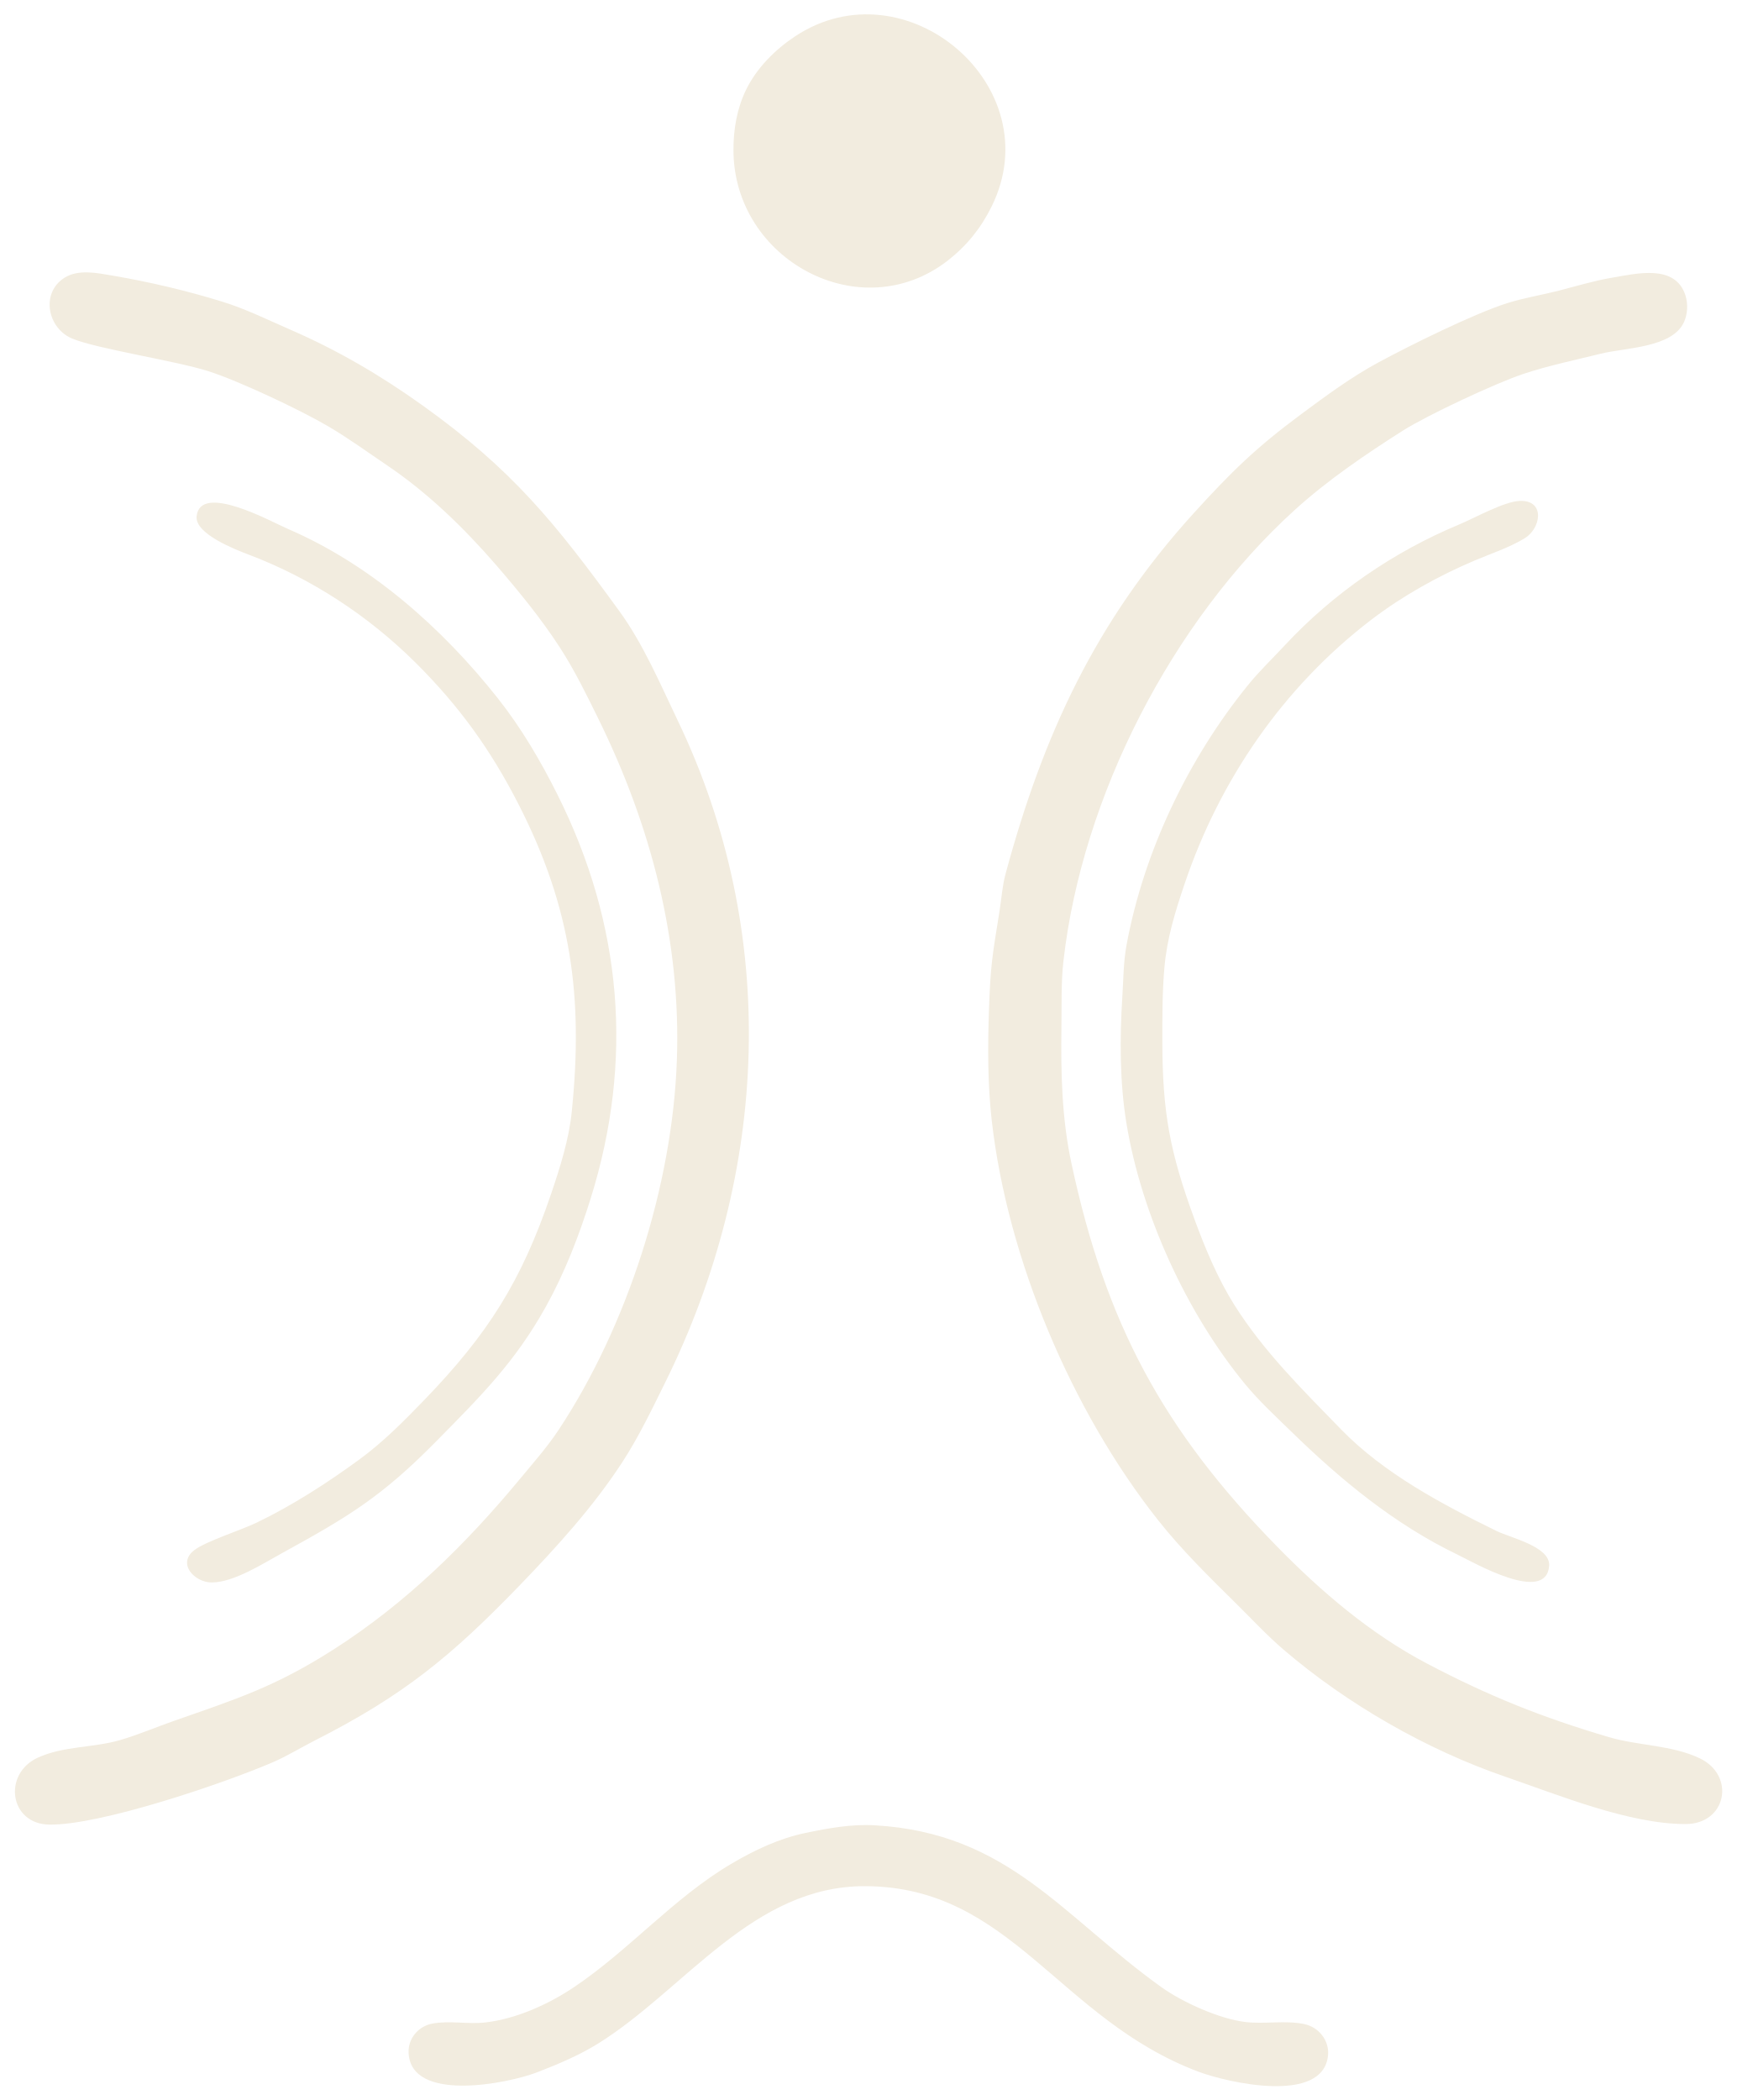
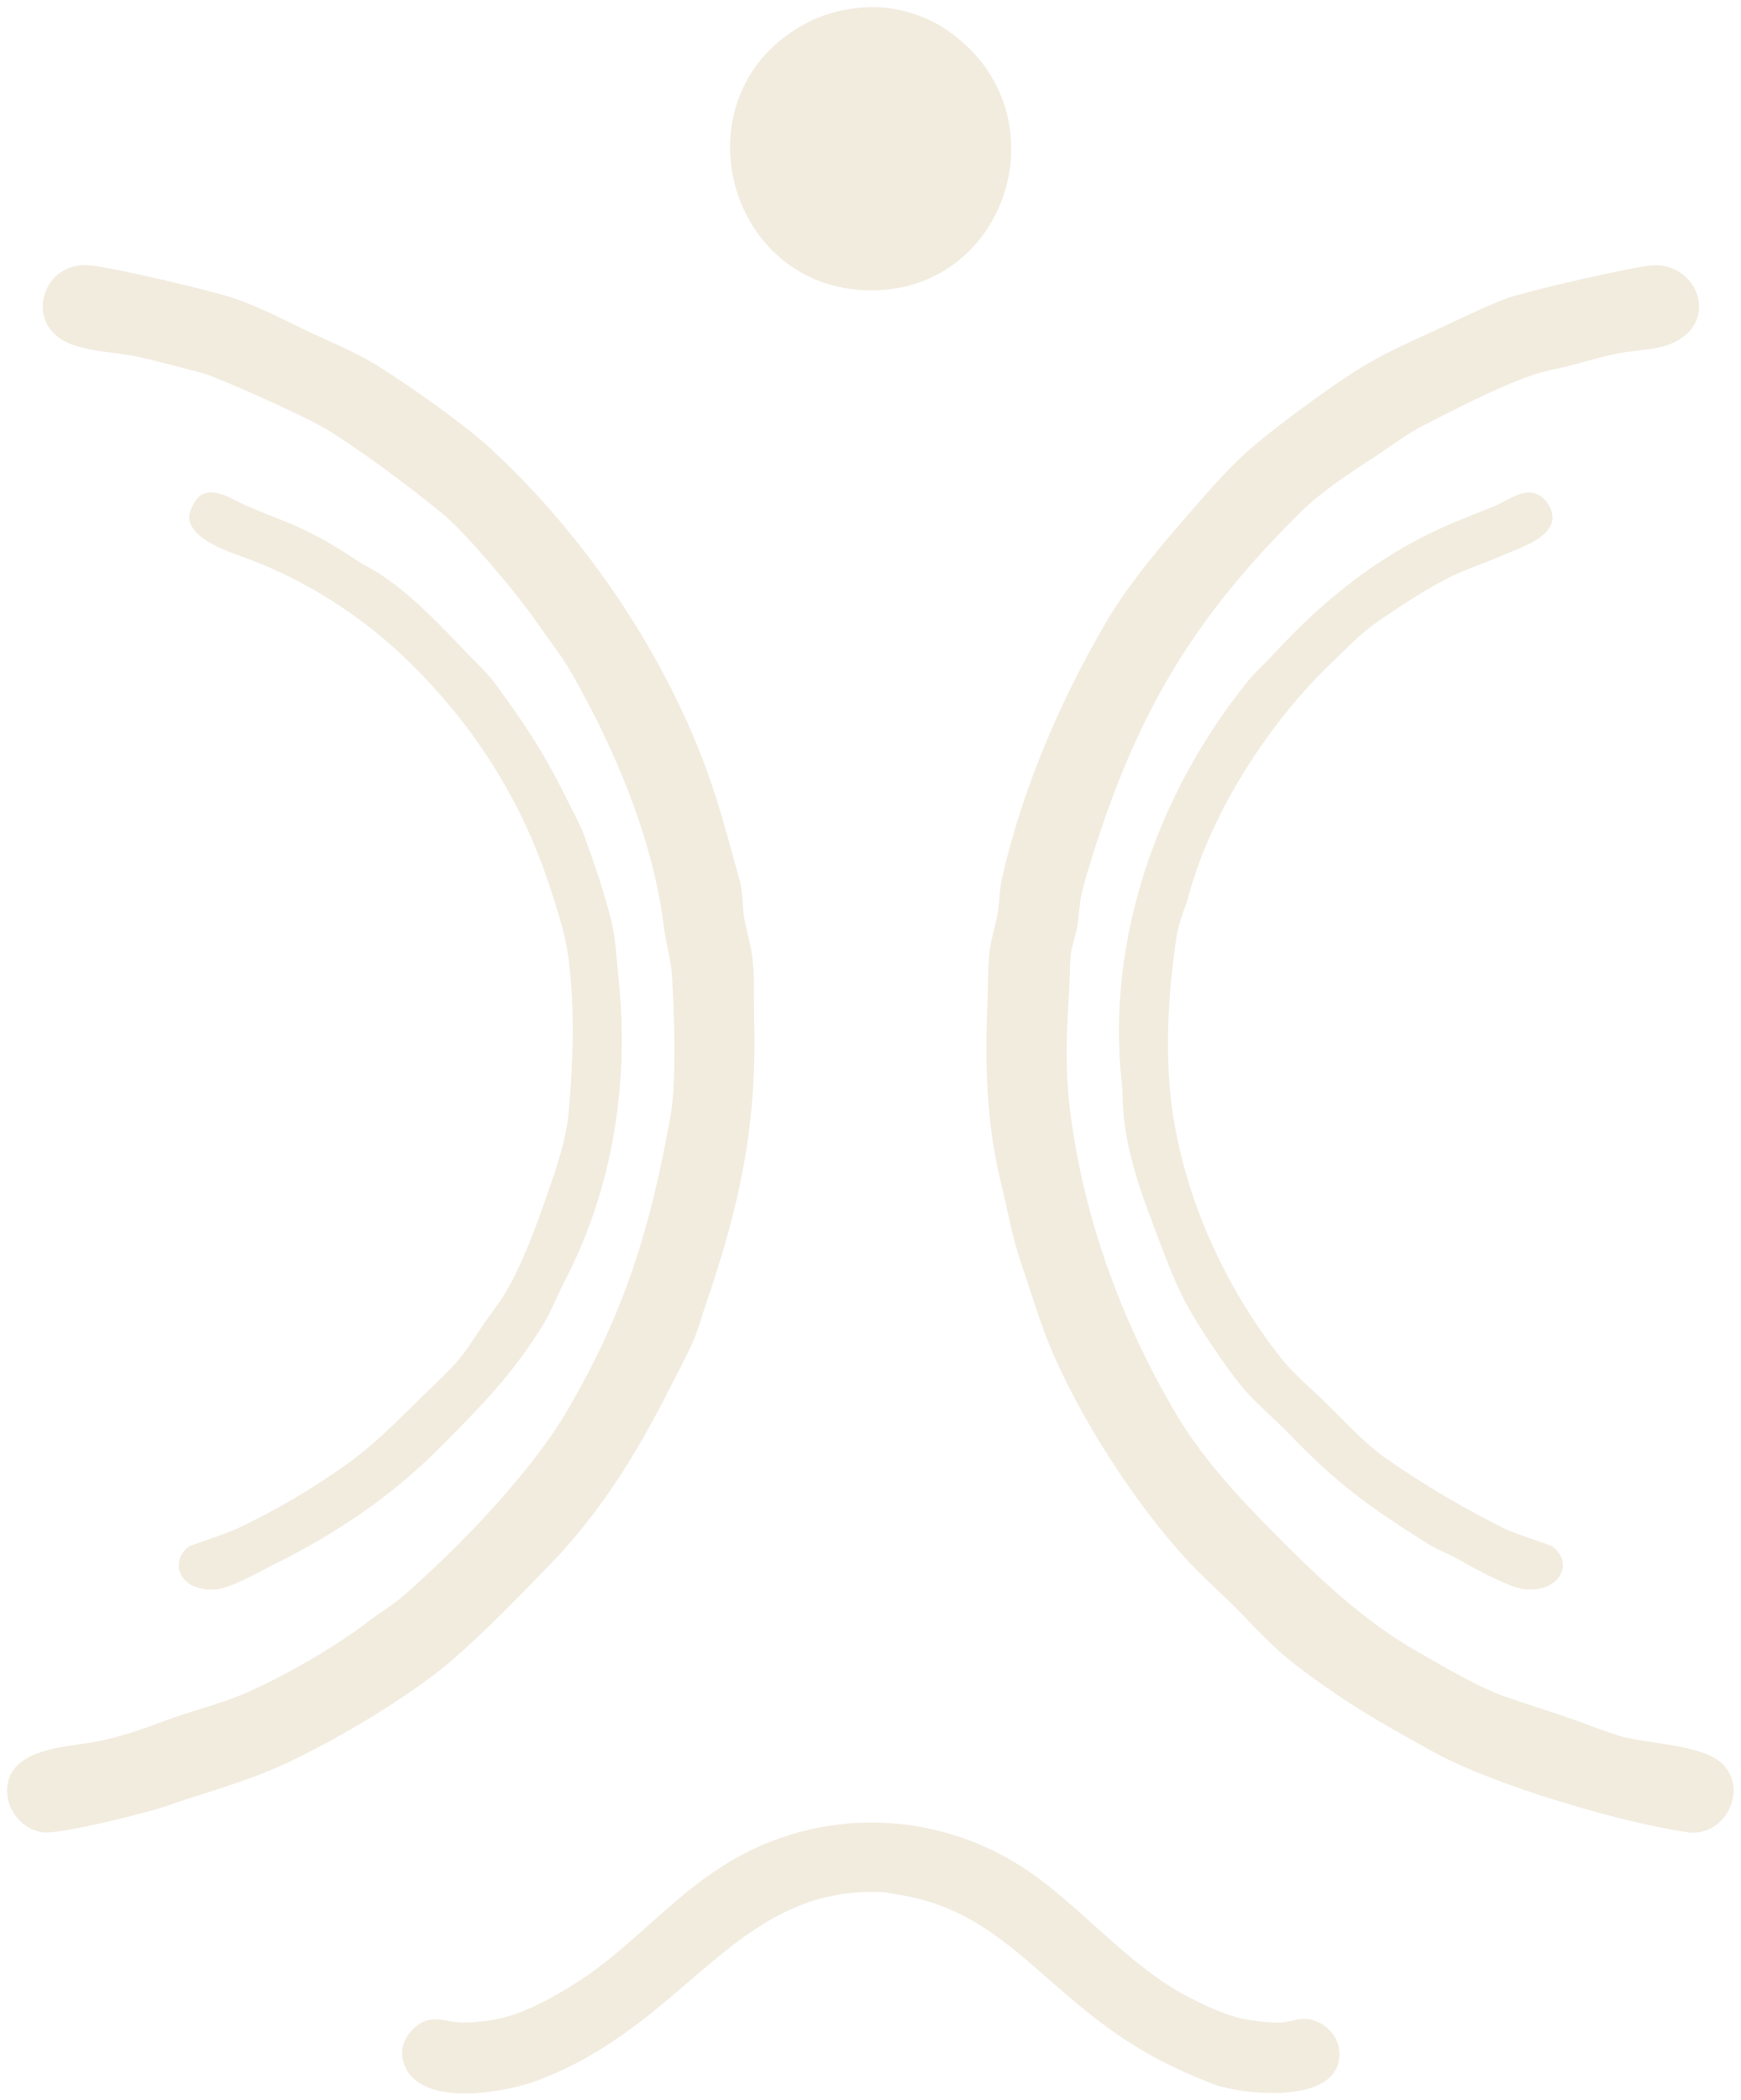
- <svg xmlns="http://www.w3.org/2000/svg" viewBox="0 0 486.83 588.65" width="486.83" height="588.65">
-   <path fill="#F2ECDF" d="M372.29 576.07C372.66 571.88 369.62 568.2 365.6 567.36C360.27 566.25 354.46 567.44 349.03 566.78C341.85 565.91 331.46 561.24 325.59 557.03C297.76 537.08 282.66 513.82 245.26 511.65C238.71 511.26 232.2 512.46 225.81 513.79C218.39 515.33 211.39 518.66 204.91 522.5C188.76 532.06 176.46 546.57 160.94 557C153.74 561.84 144.7 565.92 136.06 566.91C131.18 567.46 126.02 566.34 121.24 567.22C117.3 567.95 114.35 571.39 114.54 575.44C115.19 589.53 142.44 584 150.37 580.96C156.32 578.68 162.53 576.06 167.94 572.66C192.23 557.39 211.12 528.56 242.63 528.71C283.51 528.91 296.78 565.99 335.99 580.73C344.07 583.76 371.03 589.99 372.29 576.07ZM55.12 144.72C54.59 149.69 66.14 154.11 69.93 155.55C87.34 162.18 103.28 172.63 116.5 185.76C128.78 197.97 137.62 210.26 145.46 225.64C160.18 254.5 163.56 279.51 160.28 311.64C159.49 319.43 156.97 327.35 154.46 334.74C146.13 359.23 136.81 373.93 118.89 392.48C113.21 398.36 107.34 404.29 100.72 409.12C91.67 415.73 82.12 421.89 72.03 426.77C67.6 428.92 57.77 432.01 54.52 434.48C49.49 438.28 54.58 443.59 59.35 443.58C65.58 443.57 73.85 438.21 79.26 435.25C97.91 425.02 107.16 419.37 122.25 404.05C134.52 391.6 144.31 381.94 153 366.31C158.31 356.78 162.31 346.4 165.56 336.01C177.68 297.28 174.46 259.14 156.33 222.85C151.57 213.32 146.2 204.15 139.59 195.78C124.01 176.07 103.93 158.24 80.66 148.24C76.28 146.36 56.14 135.13 55.12 144.72ZM434.27 438.88C434.64 433.52 423.43 431.07 419.5 429.14C404.24 421.65 387.9 412.99 375.93 400.66C365.18 389.59 354.34 378.96 346.05 365.83C341.44 358.52 337.88 350.02 334.91 341.94C327.96 323 325.85 311.93 325.84 291.68C325.84 284.92 325.82 278.15 326.4 271.41C327.12 263.01 329.41 255.66 332.08 247.75C341.93 218.56 359.8 192.54 384.4 173.73C393.15 167.04 403.26 161.4 413.38 157.12C418.08 155.13 422.87 153.59 427.3 150.96C432.01 148.16 433.26 140.24 426.15 140.4C421.76 140.5 413.47 145.17 409.11 146.99C390.62 154.69 373.77 166.26 360.11 180.95C356.67 184.65 353.02 188.12 349.84 192.05C333.06 212.75 320.63 238.7 315.79 264.97C314.91 269.75 314.93 274.65 314.62 279.49C313.88 290.99 313.89 303.39 315.76 314.79C319.94 340.34 332.65 368.1 349.07 388.02C352.96 392.73 357.44 396.86 361.8 401.11C375.86 414.83 390.92 427.3 408.77 435.87C412.91 437.86 433.5 449.81 434.27 438.88ZM472.03 90.37C473.11 88.07 473.24 85.15 472.46 82.74C469.58 73.94 458.74 76.69 452.01 77.82C446.91 78.67 442.02 80.18 437.02 81.46C432.19 82.7 427.22 83.49 422.47 84.99C413.17 87.93 395.28 96.8 386.35 101.62C378.75 105.73 371.76 110.92 364.82 116.05C352.12 125.46 345.17 132.25 334.61 143.88C307.17 174.12 292.48 205.8 281.9 244.91C280.98 248.29 280.76 251.77 280.22 255.22C278.19 268 277.67 270.17 277.22 283.48C276.88 293.61 276.87 303.97 278.01 314.06C282.42 352.92 300.43 395.52 324.65 426.12C331.36 434.61 339.12 442.17 346.8 449.77C351.1 454.02 355.23 458.48 359.83 462.42C377.62 477.66 399.93 490.47 422.03 498.05C436.99 503.18 456.71 511.31 472.5 511.3C483.99 511.3 486.59 497.76 476.53 492.89C468.8 489.15 459.21 489.36 451 486.93C432.2 481.37 417.36 475.42 400.03 466.31C384.2 457.99 370.38 446.18 357.96 433.47C325.93 400.7 309.97 370.96 300.35 326.07C297.64 313.42 297.37 300.77 297.55 287.9C297.64 281.76 297.42 275.44 298.12 269.33C303.36 223.24 328.57 174.21 362.85 143.04C372.04 134.67 382.78 127.37 393.26 120.71C400.14 116.35 419.38 107.35 427.14 104.78C434.16 102.45 441.63 100.91 448.81 99.13C455.63 97.44 468.68 97.52 472.03 90.37ZM18.09 77.85C11.31 82.13 13.33 92.03 20.23 94.9C27.22 97.81 49.07 101.08 58.42 104.05C66.88 106.74 84.26 114.94 92.02 119.51C97.66 122.82 103.07 126.77 108.5 130.43C119.94 138.15 130.06 147.98 139.07 158.38C145.39 165.7 151.66 173.34 156.92 181.46C161.07 187.87 164.38 194.65 167.74 201.49C182.5 231.48 190.95 263.72 189.74 297.31C188.49 332.23 175.91 371.64 156.56 400.87C153.38 405.66 149.52 410.02 145.86 414.44C130.62 432.85 113.75 449.43 93.53 462.35C77.18 472.79 66.53 476.17 48.81 482.36C43.74 484.13 38.72 486.3 33.56 487.79C26.07 489.95 17.78 489.4 10.6 492.69C0.74 497.21 2.6 511.25 13.77 511.45C27.99 511.71 62.66 499.93 76.38 494.02C80.51 492.25 84.32 489.87 88.32 487.84C113.22 475.2 126.55 464.2 145.78 444.29C156.08 433.61 166.3 422.38 174.44 409.88C179.11 402.7 182.74 395.07 186.53 387.41C215.54 328.66 218.59 261.63 189.99 201.97C185.04 191.65 180.35 180.55 173.59 171.26C155.56 146.46 143.65 131.65 118.37 113.58C106.55 105.13 94.52 98.1 81.17 92.31C74.9 89.59 68.93 86.61 62.37 84.58C52.34 81.47 41.77 78.99 31.41 77.23C27.19 76.51 21.97 75.41 18.09 77.85ZM209.18 25.09C206.58 30.39 205.59 36.27 205.61 42.12C205.68 72.86 241.24 92.08 265.71 73.02C271.04 68.86 275.04 63.87 278.02 57.8C294.55 24.18 253.89 -10.31 222.91 10.17C217.32 13.87 212.16 19.02 209.18 25.09Z" />
+ <svg xmlns="http://www.w3.org/2000/svg" viewBox="0 0 487.7 588.3">
+   <path fill="#F2ECDF" d="M243.9 2C251.2 1.8 259.3 4.3 265.3 8.4C297.9 30.7 283.2 79.6 246.2 81.3C203.2 83.2 188.1 25.3 226.9 6C232.1 3.4 238.2 2.1 243.9 2ZM2 502.2C1.5 489.9 18 489.5 26.4 488C33.1 486.8 39.8 484.5 46.1 482.1C53.2 479.4 60.6 477.7 67.6 474.8C78.1 470.5 94.1 461.3 103 454.4C106.3 451.8 110.1 449.7 113.2 446.9C128.4 433.6 148.4 413 158.6 395.7C175 368 182.3 343.8 187.9 312.5C189.6 303.1 188.9 283.4 188.3 273.4C188 268.7 186.6 264.3 186 259.7C183.1 235.3 172.2 209.6 160 188.3C157 183.1 153.1 178.4 149.8 173.5C145.1 166.6 129.8 148.4 123.5 143.5C113.7 135.6 103.6 128 92.9 121.1C86.6 117.1 66.1 108 58.5 105.1C56.8 104.4 41.6 100.6 38.9 100C32.7 98.6 24.1 98.6 18.5 95.8C6.7 90 12.1 73.2 25 74.3C31.5 74.9 59.5 81.4 66 83.7C72.9 86.1 79.4 89.5 86 92.7C92.4 95.7 99.1 98.4 105.2 102.1C114.1 107.6 130.1 118.8 137.6 125.8C164.6 150.7 187.9 185.4 199.6 220.3C202.5 228.9 204.8 237.8 207.2 246.5C208.1 249.5 208 252.7 208.3 255.7C208.8 259.4 210 263.1 210.6 266.8C211.5 272 211.2 279.8 211.3 285.3C212.2 315 207.3 337.7 197.7 365.6C196.5 369.1 195.6 372.7 194.1 376C192.1 380.6 189.6 385 187.4 389.4C178.5 407.1 167.9 424.2 154 438.4C145.2 447.5 136.4 456.6 126.9 464.9C114.8 475.4 91.8 489 77 495.4C67.1 499.7 56.4 502.5 46.2 506.1C40.5 508 16.8 514 11.8 513.3C6.5 512.5 2.2 507.6 2 502.2ZM482.5 494C490.2 501.4 483.2 514.8 472.8 513.3C453.8 510.5 418.9 500.2 402 491C386.8 482.6 377 477.1 363 466.4C357.2 462 352.1 456.4 347.1 451.3C342.7 446.8 337.9 442.6 333.5 438C318.2 421.7 301.7 396.1 293.4 375.2C290.7 368.2 288.5 360.9 286.1 353.8C283.4 346 282.2 338.1 280.2 330.3C276.5 314.7 276 298.7 276.6 282.8C276.9 277.3 276.7 271.7 277.3 266.2C277.8 262.6 279 259.1 279.6 255.5C280.1 252.4 280 249.4 280.7 246.3C286.3 221.5 296.6 197.3 309.4 175.2C315.6 164.4 324.4 153.9 332.6 144.5C338.4 137.9 344.4 130.7 351.2 125C358.3 118.9 375 106.6 383 102C389 98.5 395.4 95.6 401.8 92.7C408.4 89.7 414.9 86.4 421.8 83.7C426.7 81.8 458.2 74.5 463.2 74.3C475.2 73.8 481.3 88.7 470.4 95.2C465.5 98.2 458.9 97.9 453.4 99C447 100.3 440.8 102.4 434.4 103.7C424.7 105.7 408.3 114.4 399 119.1C394.3 121.5 390.3 124.6 385.9 127.5C378.7 132.2 370.3 137.6 364.3 143.6C334.7 172.9 319.1 198.8 306.5 238.5C305.3 242.4 304 246.3 303.1 250.3C302.4 253.3 302.4 256.2 301.9 259.2C301.5 262 300.3 264.8 300 267.6C299.7 270.7 299.8 273.8 299.6 276.9C298.9 287.8 298.4 299.1 299.7 310C303.3 340.4 314.1 370.1 329.7 396.4C337.9 410.1 349.3 421.8 360.4 432.9C371.6 444 383.2 454.7 397 462.6C403.2 466.2 414.1 472.5 420.6 474.9C427.6 477.4 434.7 479.5 441.7 482C446.1 483.6 450.5 485.4 454.9 486.6C462.4 488.5 477.1 488.9 482.5 494ZM53 144.8C53 143.5 53.7 142.2 54.3 141.1C57.8 134.5 65.1 140 69.3 141.8C72.6 143.2 75.9 144.5 79.2 145.8C86.6 148.7 93.1 152.4 99.7 156.8C102.3 158.5 105.3 159.9 107.9 161.8C116.4 167.7 123.5 175.3 130.6 182.7C133.5 185.7 136.7 188.6 139.1 192C147.4 203.4 152.1 210.4 158.4 223C160.1 226.6 162.2 230.2 163.6 233.8C166.4 241.6 169.2 249.6 171.2 257.6C172.6 263 172.7 268.5 173.3 274C176.4 303 171.8 333 158.1 359.1C156.2 362.8 154.7 366.8 152.6 370.4C144 384.7 134.4 394.4 122.8 406C109.7 419.1 94.5 429.4 77.9 437.7C73.6 439.8 64.6 445.1 60.2 445.3C49.9 445.8 47.4 437.3 53 433.2C53.4 432.9 63.8 429.5 66.3 428.3C77.1 423.2 87.5 417.1 97.3 410.1C104.3 405.1 110.2 399.2 116.4 393.1C120.4 389 124.9 385.2 128.6 380.8C130.5 378.6 132.1 375.9 133.8 373.5C135.9 370.2 138.3 367.2 140.5 363.9C146 355.5 150.4 343.1 153.7 333.5C156.1 326.7 158.6 319.1 159.3 312C160.6 297.6 161.1 282.8 159.3 268.5C158.4 261.6 156.2 255 154 248.3C146.2 224.2 132.6 202.9 114.5 185.3C101.7 172.8 85.9 162.6 69.1 156.4C64.2 154.6 53.1 151.1 53 144.8ZM435 144.7C435.3 151 424.5 153.9 420 156C415.7 157.9 411.2 159.3 407 161.3C400.5 164.4 390.7 170.8 384.7 175.1C380.8 177.9 377.1 181.9 373.6 185.2C356.1 201.7 339.6 227 333.2 250.4C332.2 254.3 330.3 258.1 329.7 262.1C327.4 277.8 326.3 294 328.3 309.7C331.6 335 343.1 360.4 358.9 380.4C362.7 385.2 367.9 389.4 372.3 393.8C377.6 399 382.6 404.6 388.7 408.8C399.2 416.1 409.9 422.4 421.3 428.1C424.2 429.6 434.4 432.8 434.9 433.2C440.8 437.4 437.8 445.7 427.8 445.3C423.3 445.1 412.6 439.1 408.4 436.7C405.8 435.2 402.7 434.2 400.1 432.5C383.4 422 374.7 415.7 360.9 401.4C357.5 397.9 353.7 394.6 350.2 391C345.1 385.6 338.4 375.3 334.4 368.8C329.1 360.1 325.5 349.3 321.9 339.8C318.4 330.6 315.3 320.3 314.7 310.5C314.5 308.1 314.6 305.7 314.3 303.3C309.9 263 324.5 221.8 349.9 190.5C352.1 187.9 354.5 185.8 356.8 183.3C371.9 166.9 388.6 153.8 409.5 145.5C412.5 144.3 415.5 143 418.5 141.9C423 140.1 428.1 135.3 432.8 139.9C433.9 141.1 434.9 143 435 144.7ZM375.3 575.2C375.6 590.1 347.5 586.7 340.1 583.9C326.1 578.5 316 572.8 304.2 563.3C287.7 550.1 276.1 535.5 254.1 531.2C251.3 530.7 248.4 530 245.5 530C205.3 529.4 192.2 567.4 150.4 582.9C140.8 586.5 114.9 591 112.7 576.1C112.1 571.9 115.6 567.3 119.4 566.1C122.9 565 125.8 566.5 129.2 566.6C131.9 566.7 135.2 566.3 137.8 565.9C146.2 564.7 155.7 559.2 162.8 554.6C177 545.2 188 531.9 202.4 522.8C229.8 505.3 264.9 506.7 291 526.2C303.9 535.8 314.7 548.3 328.5 556.9C333.9 560.2 344 565.2 350.2 565.9C352.9 566.3 356.1 566.7 358.8 566.6C361.5 566.5 364.3 565.1 367 565.7C371.5 566.7 375.2 570.4 375.3 575.2Z" />
</svg>
